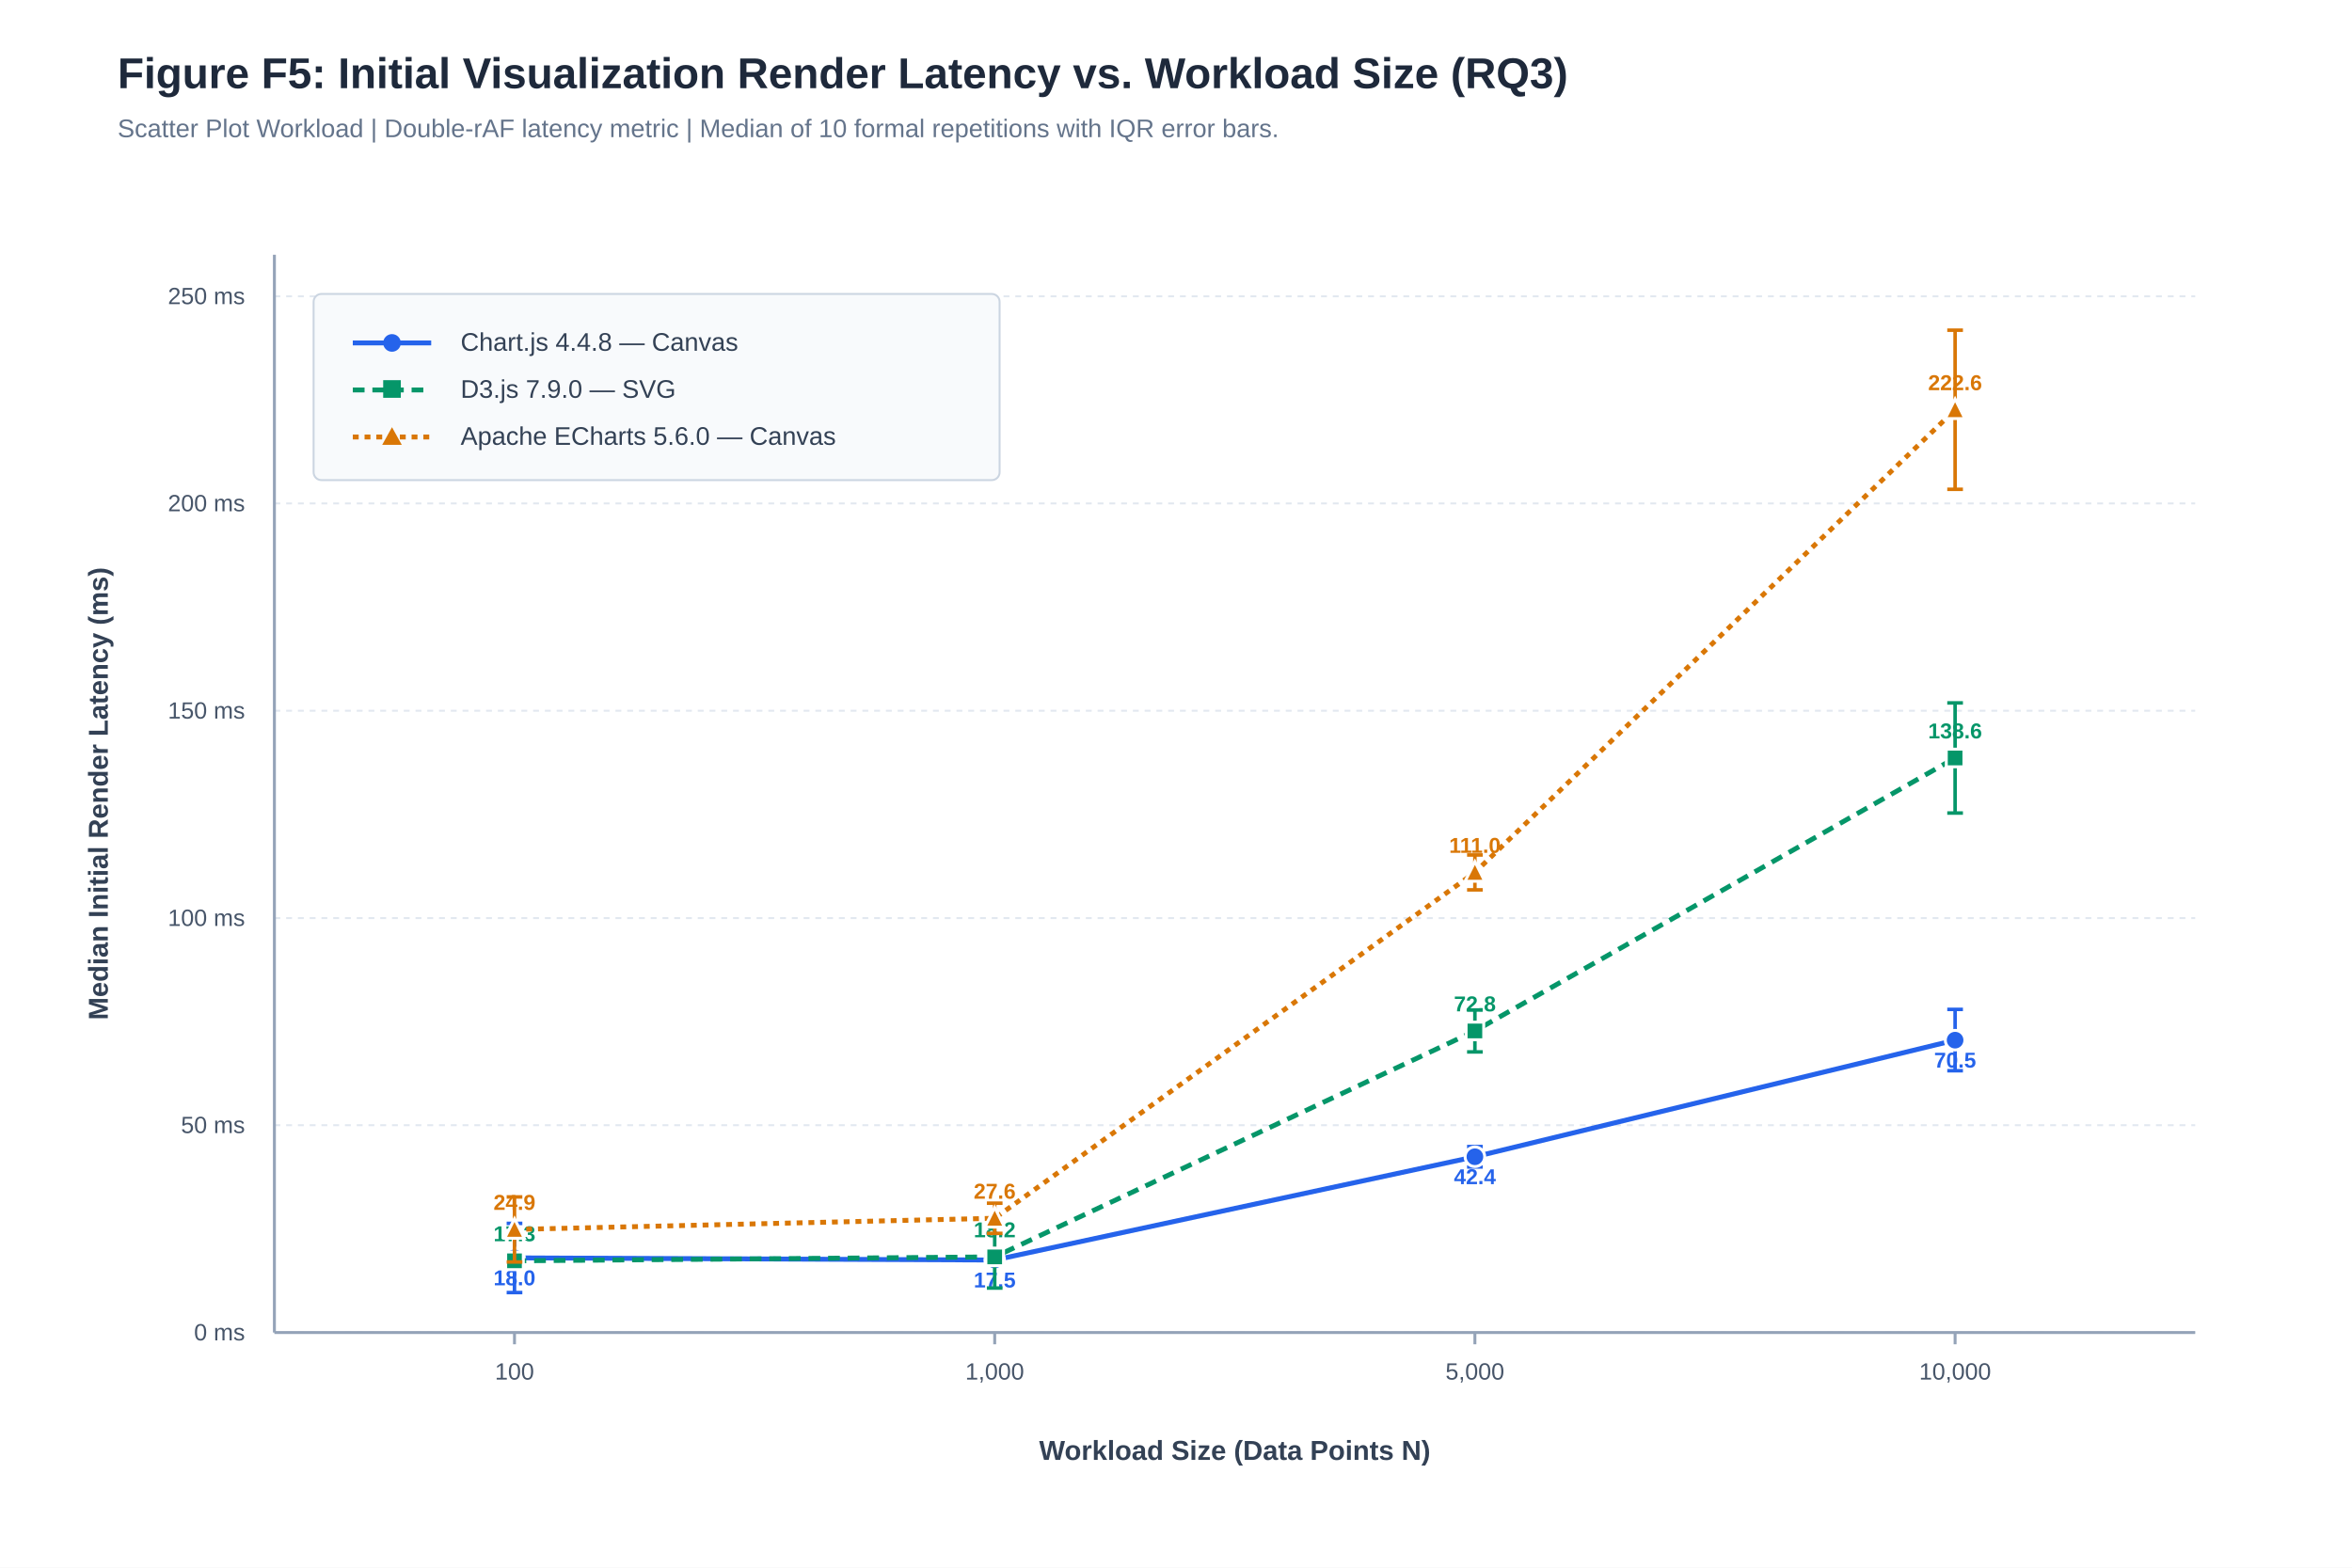
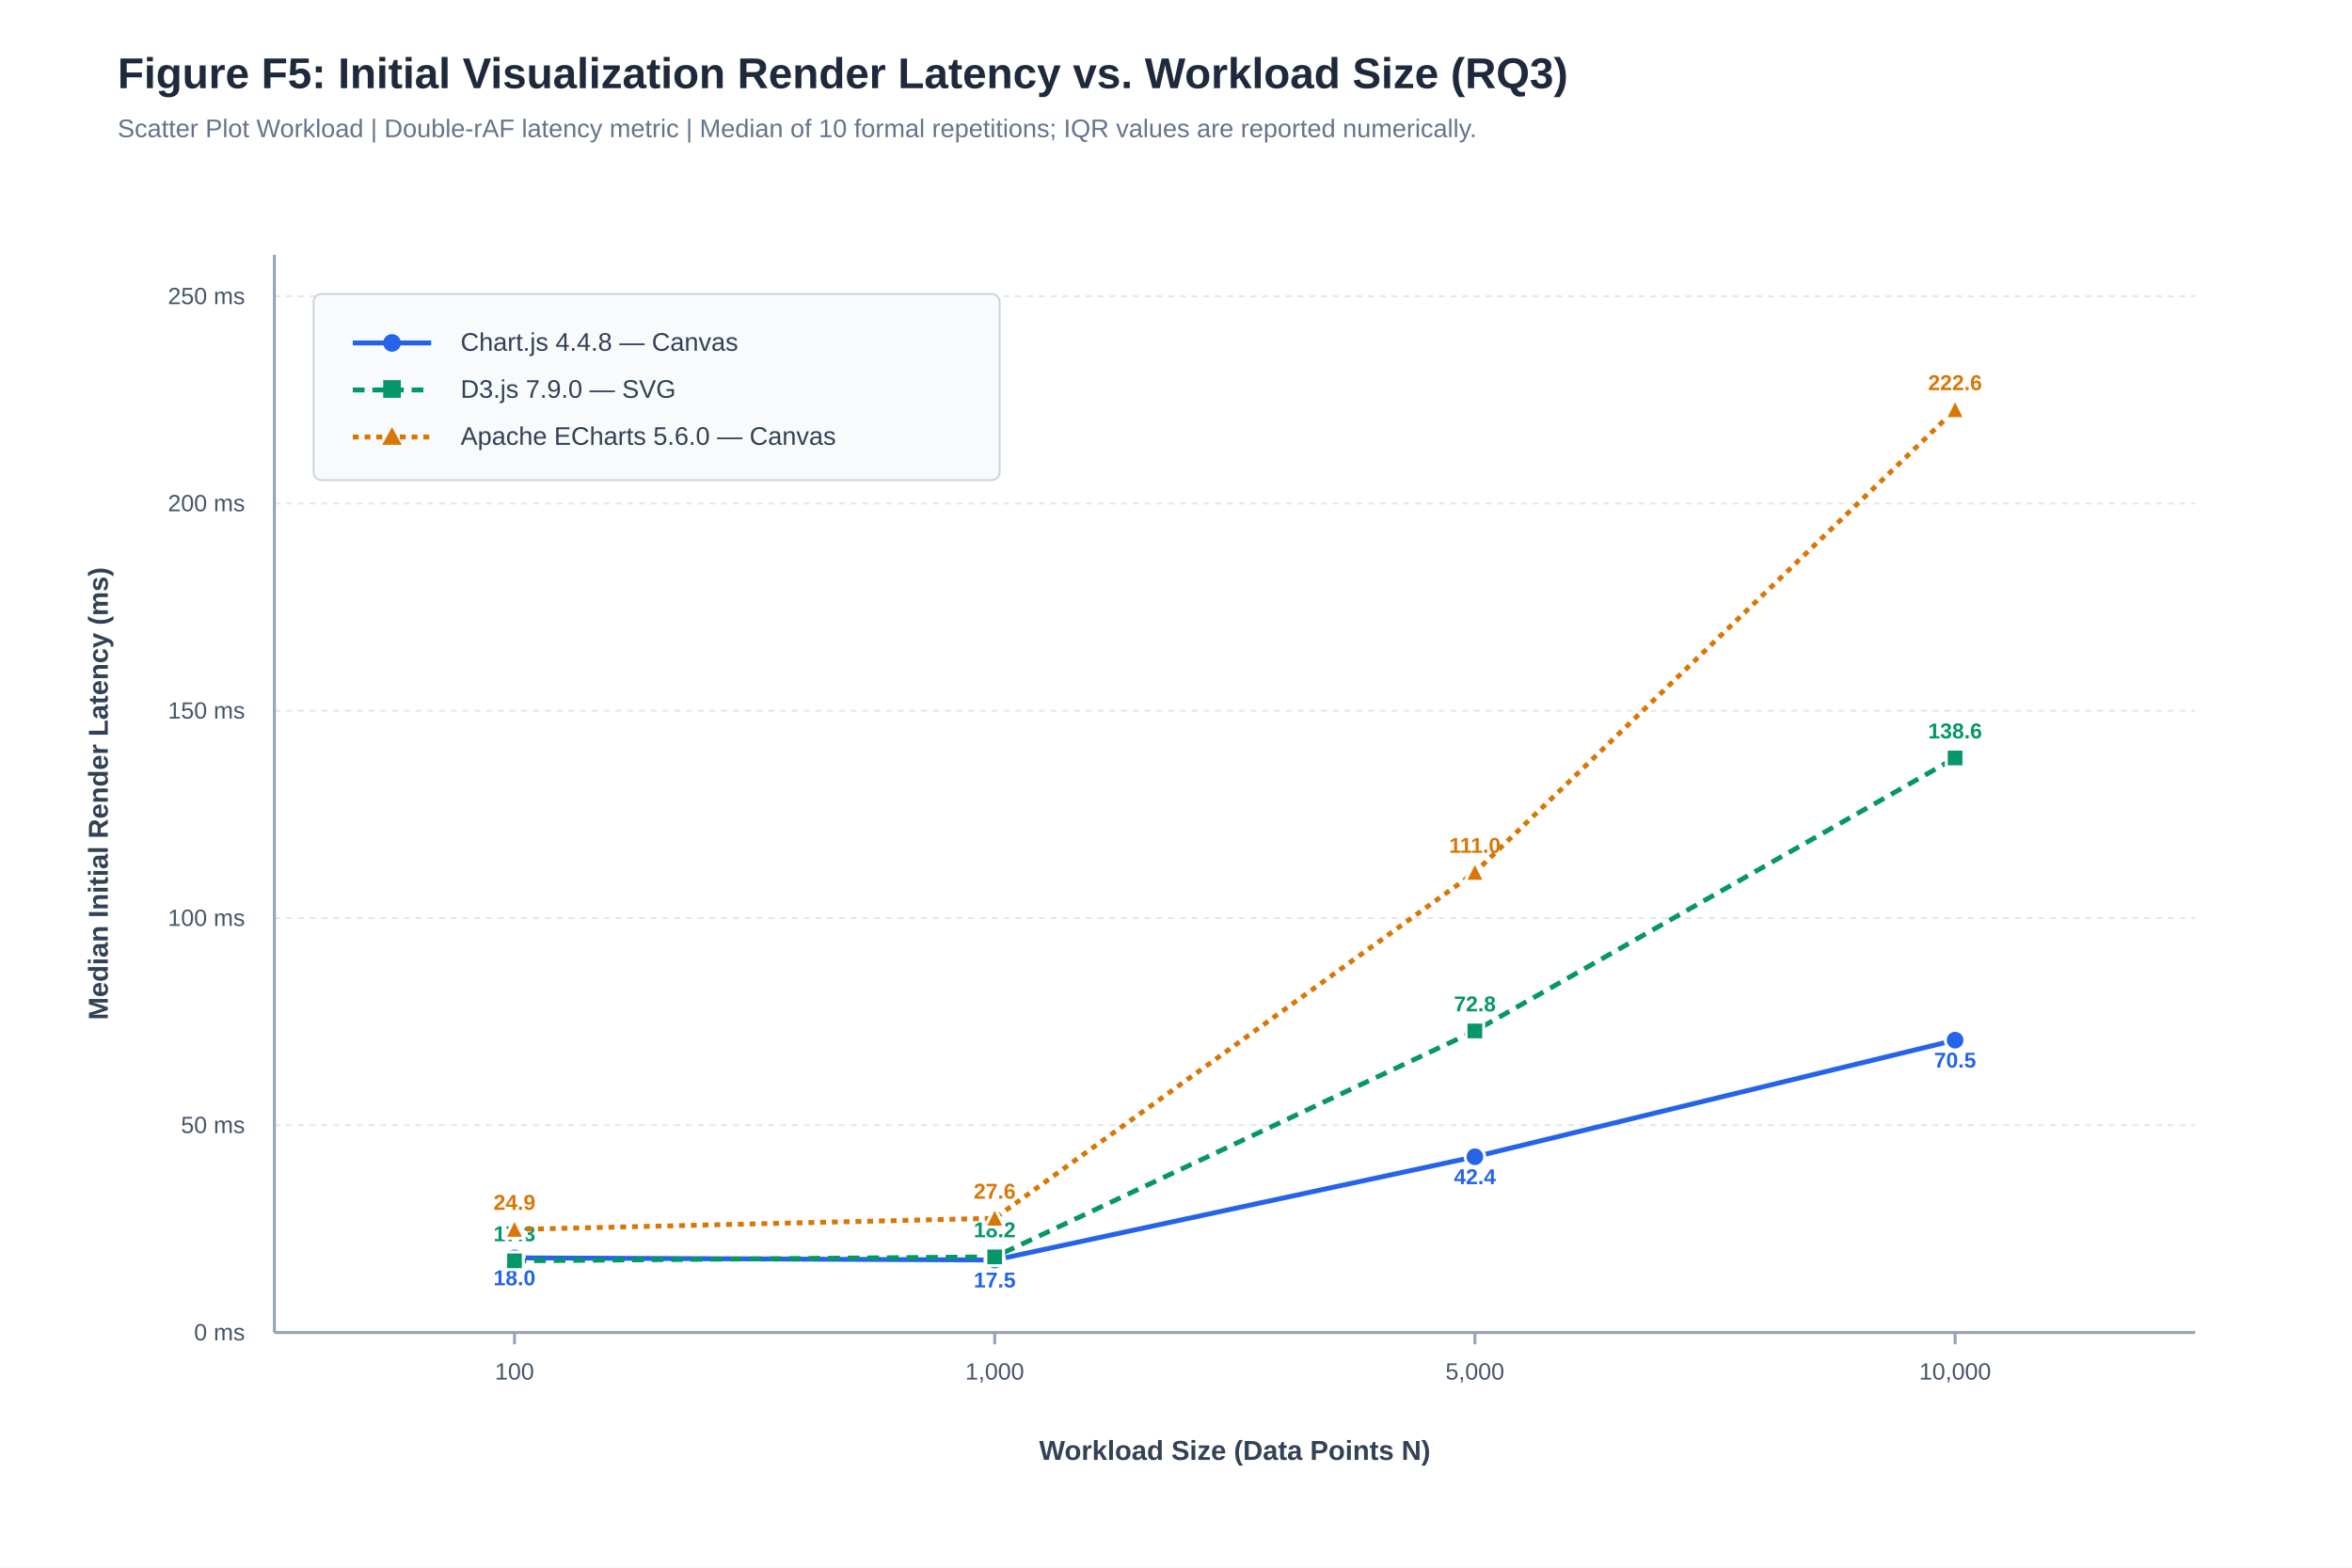
<svg xmlns="http://www.w3.org/2000/svg" viewBox="0 0 1200 800" width="1200" height="800">
  <style>
    text { font-family: Arial, Helvetica, sans-serif; }
    .title { font-size: 22px; font-weight: bold; fill: #1e293b; }
    .subtitle { font-size: 13px; fill: #64748b; }
    .axis-title { font-size: 14px; font-weight: bold; fill: #334155; }
    .axis-label { font-size: 12px; fill: #475569; }
    .legend-text { font-size: 13px; fill: #334155; }
    .grid-line { stroke: #e2e8f0; stroke-width: 1; stroke-dasharray: 3,3; }
    .axis-line { stroke: #94a3b8; stroke-width: 1.5; }
    .data-label { font-size: 11px; font-weight: 500; fill: #334155; }
  </style>
  <rect width="1200" height="800" fill="#ffffff" />
  <text x="60" y="45" class="title">Figure F5: Initial Visualization Render Latency vs. Workload Size (RQ3)</text>
-   <text x="60" y="70" class="subtitle">Scatter Plot Workload | Double-rAF latency metric | Median of 10 formal repetitions with IQR error bars.</text>
+   <text x="60" y="70" class="subtitle">Scatter Plot Workload | Double-rAF latency metric | Median of 10 formal repetitions; IQR values are reported numerically.</text>
  <line x1="140" y1="680.0" x2="1120" y2="680.0" class="grid-line" />
  <text x="125" y="684.0" text-anchor="end" class="axis-label">0 ms</text>
  <line x1="140" y1="574.2" x2="1120" y2="574.2" class="grid-line" />
  <text x="125" y="578.2" text-anchor="end" class="axis-label">50 ms</text>
  <line x1="140" y1="468.5" x2="1120" y2="468.5" class="grid-line" />
  <text x="125" y="472.5" text-anchor="end" class="axis-label">100 ms</text>
  <line x1="140" y1="362.7" x2="1120" y2="362.7" class="grid-line" />
  <text x="125" y="366.7" text-anchor="end" class="axis-label">150 ms</text>
  <line x1="140" y1="256.9" x2="1120" y2="256.9" class="grid-line" />
  <text x="125" y="260.9" text-anchor="end" class="axis-label">200 ms</text>
  <line x1="140" y1="151.2" x2="1120" y2="151.2" class="grid-line" />
  <text x="125" y="155.2" text-anchor="end" class="axis-label">250 ms</text>
  <line x1="140" y1="680" x2="1120" y2="680" class="axis-line" />
  <line x1="140" y1="130" x2="140" y2="680" class="axis-line" />
  <text x="630" y="745" text-anchor="middle" class="axis-title">Workload Size (Data Points N)</text>
  <text x="55" y="405" text-anchor="middle" transform="rotate(-90 55 405)" class="axis-title">Median Initial Render Latency (ms)</text>
  <line x1="262.5" y1="680" x2="262.5" y2="686" stroke="#94a3b8" stroke-width="1.5" />
  <text x="262.5" y="704" text-anchor="middle" class="axis-label">100</text>
  <line x1="507.5" y1="680" x2="507.5" y2="686" stroke="#94a3b8" stroke-width="1.5" />
  <text x="507.5" y="704" text-anchor="middle" class="axis-label">1,000</text>
  <line x1="752.5" y1="680" x2="752.5" y2="686" stroke="#94a3b8" stroke-width="1.5" />
  <text x="752.5" y="704" text-anchor="middle" class="axis-label">5,000</text>
  <line x1="997.5" y1="680" x2="997.5" y2="686" stroke="#94a3b8" stroke-width="1.5" />
  <text x="997.5" y="704" text-anchor="middle" class="axis-label">10,000</text>
  <path d="M 262.5 641.9 L 507.5 643.0 L 752.5 590.3 L 997.5 530.8" fill="none" stroke="#2563eb" stroke-width="2.5" />
-   <line x1="262.5" y1="624.3" x2="262.5" y2="659.6" stroke="#2563eb" stroke-width="1.8" />
-   <line x1="258.5" y1="624.3" x2="266.5" y2="624.3" stroke="#2563eb" stroke-width="1.8" />
-   <line x1="258.5" y1="659.6" x2="266.5" y2="659.6" stroke="#2563eb" stroke-width="1.8" />
  <circle cx="262.5" cy="641.9" r="5" fill="#2563eb" stroke="#ffffff" stroke-width="1.5" />
  <text x="262.5" y="655.9" text-anchor="middle" class="data-label" style="fill:#2563eb;font-weight:bold;">18.0</text>
-   <line x1="507.5" y1="641.1" x2="507.5" y2="644.9" stroke="#2563eb" stroke-width="1.8" />
-   <line x1="503.5" y1="641.1" x2="511.5" y2="641.1" stroke="#2563eb" stroke-width="1.8" />
-   <line x1="503.5" y1="644.9" x2="511.5" y2="644.9" stroke="#2563eb" stroke-width="1.8" />
  <circle cx="507.5" cy="643.0" r="5" fill="#2563eb" stroke="#ffffff" stroke-width="1.5" />
  <text x="507.5" y="657.0" text-anchor="middle" class="data-label" style="fill:#2563eb;font-weight:bold;">17.5</text>
-   <line x1="752.5" y1="585.1" x2="752.5" y2="595.5" stroke="#2563eb" stroke-width="1.8" />
-   <line x1="748.5" y1="585.1" x2="756.5" y2="585.1" stroke="#2563eb" stroke-width="1.8" />
-   <line x1="748.5" y1="595.5" x2="756.5" y2="595.5" stroke="#2563eb" stroke-width="1.8" />
  <circle cx="752.5" cy="590.3" r="5" fill="#2563eb" stroke="#ffffff" stroke-width="1.5" />
  <text x="752.5" y="604.3" text-anchor="middle" class="data-label" style="fill:#2563eb;font-weight:bold;">42.4</text>
-   <line x1="997.5" y1="515.1" x2="997.5" y2="546.4" stroke="#2563eb" stroke-width="1.8" />
-   <line x1="993.5" y1="515.1" x2="1001.5" y2="515.1" stroke="#2563eb" stroke-width="1.8" />
-   <line x1="993.5" y1="546.4" x2="1001.5" y2="546.4" stroke="#2563eb" stroke-width="1.8" />
  <circle cx="997.5" cy="530.8" r="5" fill="#2563eb" stroke="#ffffff" stroke-width="1.5" />
  <text x="997.5" y="544.8" text-anchor="middle" class="data-label" style="fill:#2563eb;font-weight:bold;">70.5</text>
  <path d="M 262.5 643.4 L 507.5 641.4 L 752.5 526.1 L 997.5 386.8" fill="none" stroke="#059669" stroke-width="2.5" stroke-dasharray="6,4" />
-   <line x1="262.5" y1="642.1" x2="262.5" y2="644.7" stroke="#059669" stroke-width="1.8" />
-   <line x1="258.5" y1="642.1" x2="266.5" y2="642.1" stroke="#059669" stroke-width="1.8" />
-   <line x1="258.5" y1="644.7" x2="266.5" y2="644.7" stroke="#059669" stroke-width="1.8" />
  <rect x="258.0" y="638.9" width="9" height="9" fill="#059669" stroke="#ffffff" stroke-width="1.5" />
  <text x="262.5" y="633.4" text-anchor="middle" class="data-label" style="fill:#059669;font-weight:bold;">17.3</text>
-   <line x1="507.5" y1="625.5" x2="507.5" y2="657.3" stroke="#059669" stroke-width="1.8" />
-   <line x1="503.5" y1="625.5" x2="511.5" y2="625.5" stroke="#059669" stroke-width="1.8" />
-   <line x1="503.5" y1="657.3" x2="511.5" y2="657.3" stroke="#059669" stroke-width="1.8" />
  <rect x="503.0" y="636.9" width="9" height="9" fill="#059669" stroke="#ffffff" stroke-width="1.5" />
  <text x="507.5" y="631.4" text-anchor="middle" class="data-label" style="fill:#059669;font-weight:bold;">18.2</text>
-   <line x1="752.5" y1="515.4" x2="752.5" y2="536.8" stroke="#059669" stroke-width="1.8" />
-   <line x1="748.5" y1="515.4" x2="756.5" y2="515.4" stroke="#059669" stroke-width="1.8" />
-   <line x1="748.5" y1="536.8" x2="756.5" y2="536.8" stroke="#059669" stroke-width="1.8" />
  <rect x="748.0" y="521.6" width="9" height="9" fill="#059669" stroke="#ffffff" stroke-width="1.5" />
  <text x="752.5" y="516.1" text-anchor="middle" class="data-label" style="fill:#059669;font-weight:bold;">72.8</text>
-   <line x1="997.5" y1="358.7" x2="997.5" y2="414.9" stroke="#059669" stroke-width="1.8" />
-   <line x1="993.5" y1="358.7" x2="1001.5" y2="358.7" stroke="#059669" stroke-width="1.8" />
-   <line x1="993.5" y1="414.9" x2="1001.5" y2="414.9" stroke="#059669" stroke-width="1.8" />
  <rect x="993.0" y="382.3" width="9" height="9" fill="#059669" stroke="#ffffff" stroke-width="1.5" />
  <text x="997.5" y="376.8" text-anchor="middle" class="data-label" style="fill:#059669;font-weight:bold;">138.6</text>
  <path d="M 262.5 627.4 L 507.5 621.7 L 752.5 445.2 L 997.5 209.1" fill="none" stroke="#d97706" stroke-width="2.5" stroke-dasharray="3,3" />
-   <line x1="262.5" y1="610.8" x2="262.5" y2="644.0" stroke="#d97706" stroke-width="1.8" />
-   <line x1="258.5" y1="610.8" x2="266.5" y2="610.8" stroke="#d97706" stroke-width="1.8" />
-   <line x1="258.5" y1="644.0" x2="266.5" y2="644.0" stroke="#d97706" stroke-width="1.8" />
  <polygon points="262.5,621.9 257.5,631.9 267.5,631.9" fill="#d97706" stroke="#ffffff" stroke-width="1.5" />
  <text x="262.5" y="617.4" text-anchor="middle" class="data-label" style="fill:#d97706;font-weight:bold;">24.9</text>
-   <line x1="507.5" y1="614.0" x2="507.5" y2="629.4" stroke="#d97706" stroke-width="1.8" />
-   <line x1="503.5" y1="614.0" x2="511.5" y2="614.0" stroke="#d97706" stroke-width="1.8" />
-   <line x1="503.5" y1="629.4" x2="511.5" y2="629.4" stroke="#d97706" stroke-width="1.8" />
  <polygon points="507.5,616.2 502.5,626.2 512.5,626.2" fill="#d97706" stroke="#ffffff" stroke-width="1.5" />
  <text x="507.5" y="611.7" text-anchor="middle" class="data-label" style="fill:#d97706;font-weight:bold;">27.6</text>
-   <line x1="752.5" y1="436.3" x2="752.5" y2="454.1" stroke="#d97706" stroke-width="1.8" />
-   <line x1="748.5" y1="436.3" x2="756.5" y2="436.3" stroke="#d97706" stroke-width="1.8" />
-   <line x1="748.5" y1="454.1" x2="756.5" y2="454.1" stroke="#d97706" stroke-width="1.8" />
  <polygon points="752.5,439.7 747.5,449.7 757.5,449.7" fill="#d97706" stroke="#ffffff" stroke-width="1.5" />
  <text x="752.5" y="435.2" text-anchor="middle" class="data-label" style="fill:#d97706;font-weight:bold;">111.0</text>
-   <line x1="997.5" y1="168.5" x2="997.5" y2="249.7" stroke="#d97706" stroke-width="1.8" />
-   <line x1="993.5" y1="168.5" x2="1001.5" y2="168.5" stroke="#d97706" stroke-width="1.8" />
-   <line x1="993.5" y1="249.7" x2="1001.5" y2="249.7" stroke="#d97706" stroke-width="1.8" />
  <polygon points="997.5,203.6 992.5,213.6 1002.5,213.6" fill="#d97706" stroke="#ffffff" stroke-width="1.5" />
  <text x="997.5" y="199.1" text-anchor="middle" class="data-label" style="fill:#d97706;font-weight:bold;">222.6</text>
  <rect x="160" y="150" width="350" height="95" fill="#f8fafc" stroke="#cbd5e1" rx="4" />
  <line x1="180" y1="175" x2="220" y2="175" stroke="#2563eb" stroke-width="2.5" />
  <circle cx="200" cy="175" r="4.5" fill="#2563eb" />
  <text x="235" y="179" class="legend-text">Chart.js 4.4.8 — Canvas</text>
  <line x1="180" y1="199" x2="220" y2="199" stroke="#059669" stroke-width="2.5" stroke-dasharray="6,4" />
  <rect x="195.5" y="194" width="9" height="9" fill="#059669" />
  <text x="235" y="203" class="legend-text">D3.js 7.9.0 — SVG</text>
  <line x1="180" y1="223" x2="220" y2="223" stroke="#d97706" stroke-width="2.5" stroke-dasharray="3,3" />
  <polygon points="200,218 195,227 205,227" fill="#d97706" />
  <text x="235" y="227" class="legend-text">Apache ECharts 5.6.0 — Canvas</text>
</svg>
